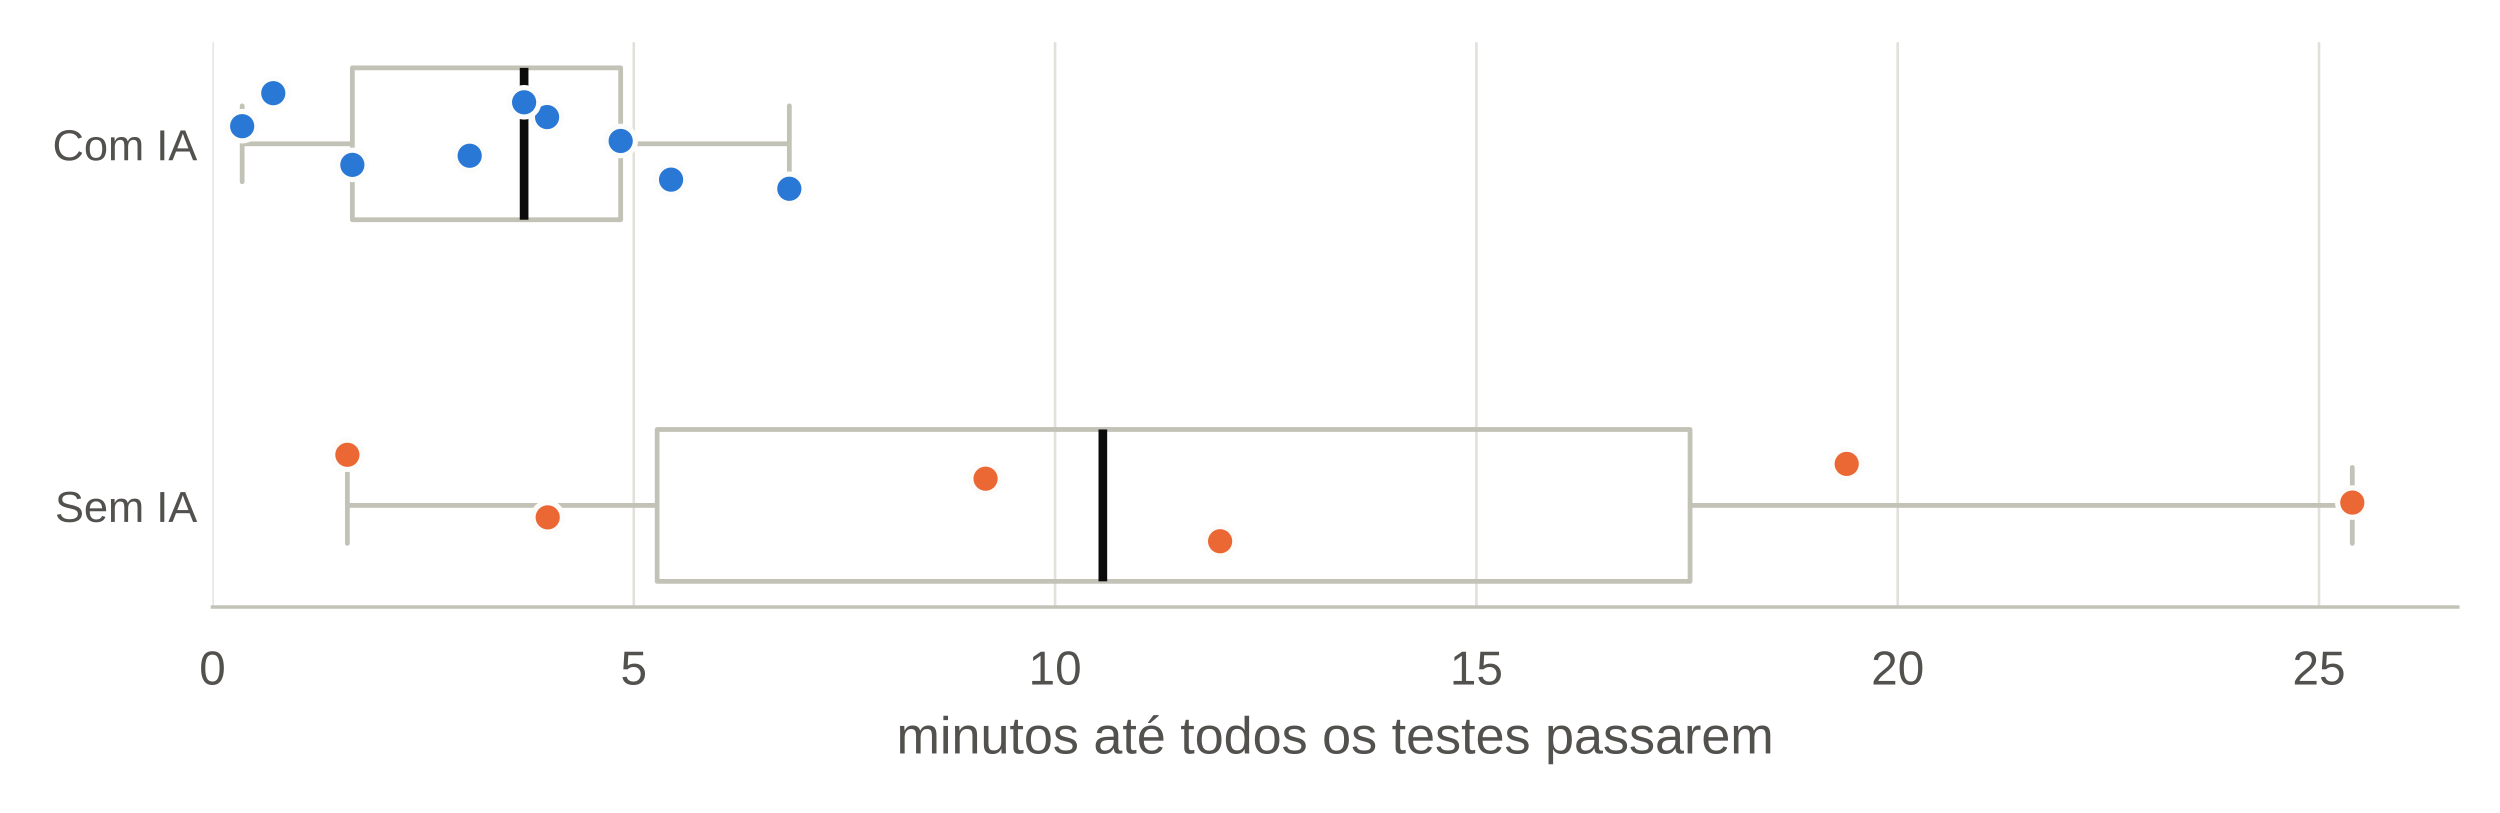
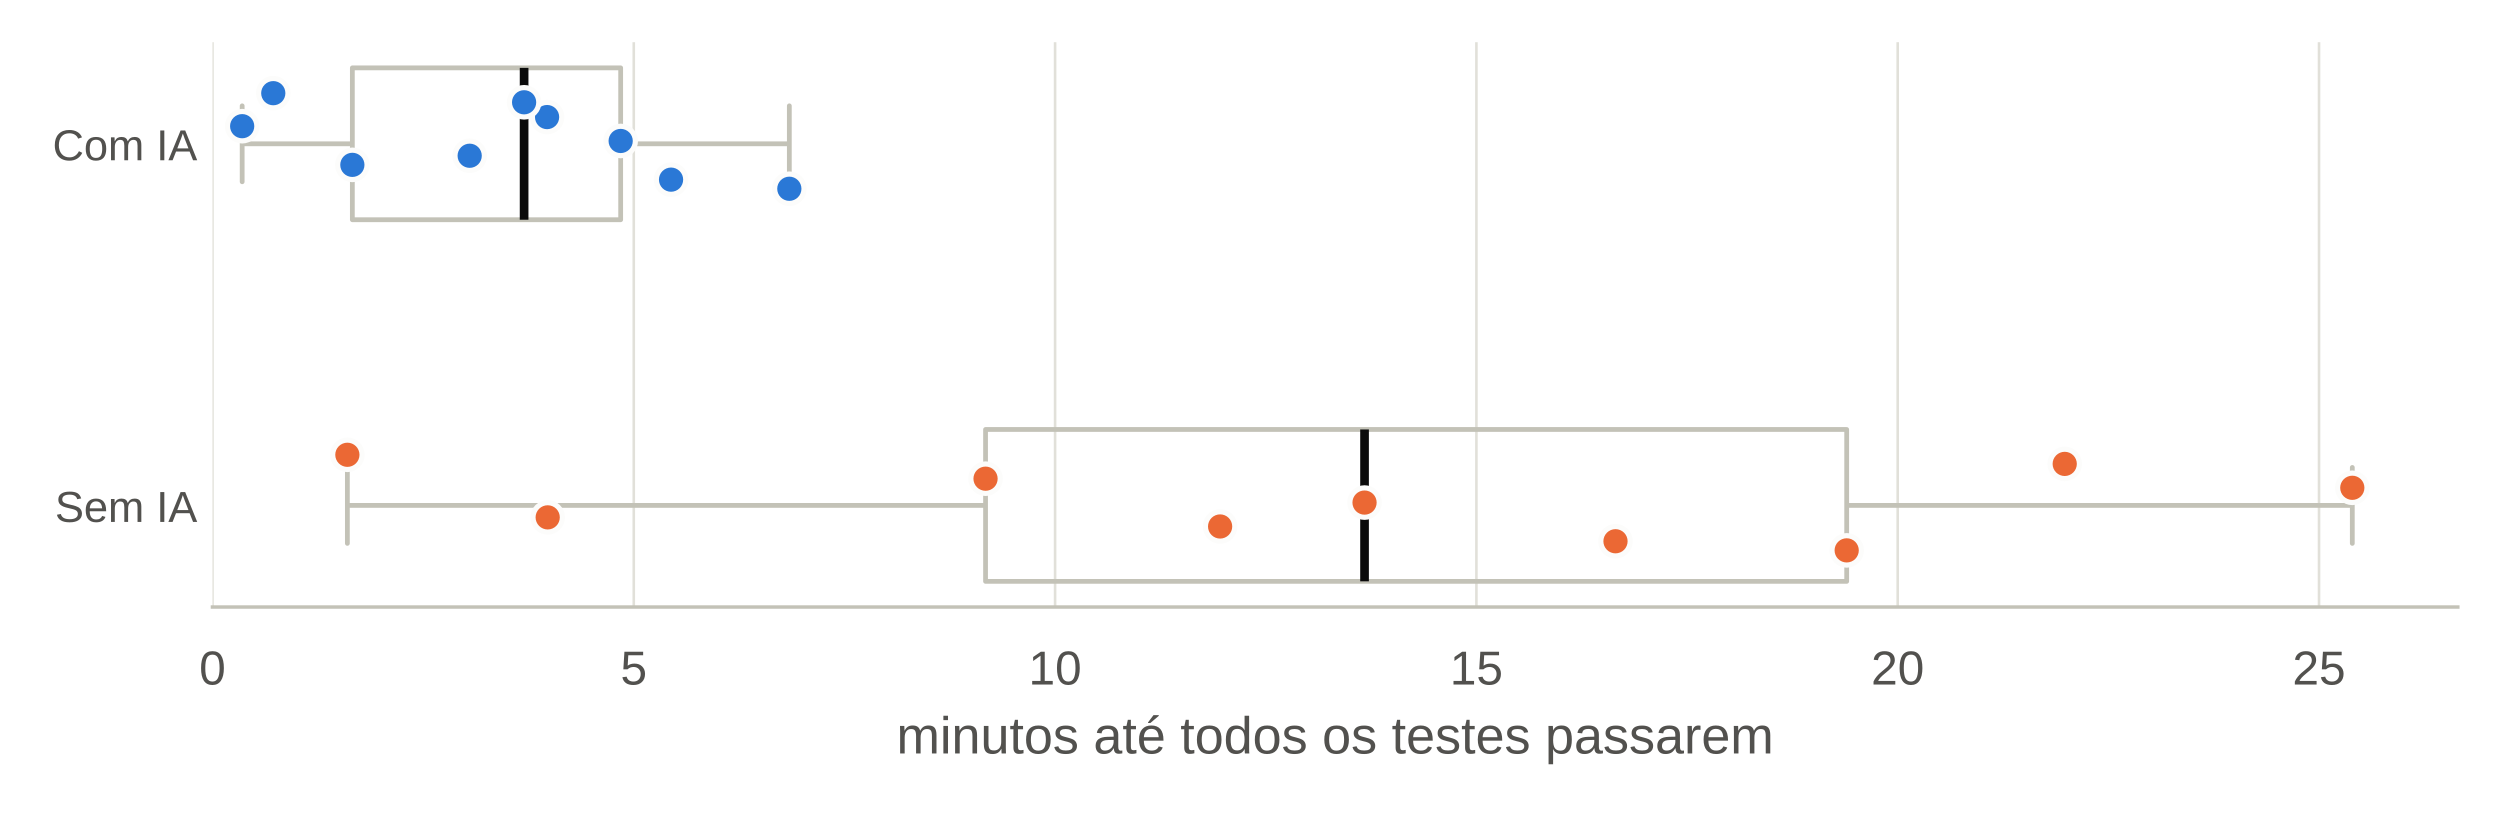
<svg xmlns="http://www.w3.org/2000/svg" xmlns:xlink="http://www.w3.org/1999/xlink" width="576pt" height="187.2pt" viewBox="0 0 576 187.2" version="1.1">
  <defs>
    <style type="text/css">*{stroke-linejoin: round; stroke-linecap: butt}</style>
  </defs>
  <g id="figure_1">
    <g id="patch_1">
      <path d="M 0 187.2  L 576 187.2  L 576 0  L 0 0  L 0 187.2  z " style="fill: none" />
    </g>
    <g id="axes_1">
      <g id="patch_2">
        <path d="M 48.95 139.86  L 566.28 139.86  L 566.28 9.72  L 48.95 9.72  L 48.95 139.86  z " style="fill: none" />
      </g>
      <g id="matplotlib.axis_1">
        <g id="xtick_1">
          <g id="line2d_1">
            <path d="M 48.95 139.86  L 48.95 9.72  " clip-path="url(#p41db3fb0ac)" style="fill: none; stroke: #e1e0d9; stroke-width: 0.6; stroke-linecap: round" />
          </g>
          <g id="text_1">
            <text style="fill: #52514e; font: 11px 'Arial', 'DejaVu Sans', 'Liberation Sans', 'Bitstream Vera Sans', sans-serif; text-anchor: middle" x="48.95" y="157.718" transform="rotate(-0 48.95 157.7183)">0</text>
          </g>
        </g>
        <g id="xtick_2">
          <g id="line2d_2">
            <path d="M 146.021 139.86  L 146.021 9.72  " clip-path="url(#p41db3fb0ac)" style="fill: none; stroke: #e1e0d9; stroke-width: 0.6; stroke-linecap: round" />
          </g>
          <g id="text_2">
            <text style="fill: #52514e; font: 11px 'Arial', 'DejaVu Sans', 'Liberation Sans', 'Bitstream Vera Sans', sans-serif; text-anchor: middle" x="146.021" y="157.718" transform="rotate(-0 146.0205 157.7183)">5</text>
          </g>
        </g>
        <g id="xtick_3">
          <g id="line2d_3">
            <path d="M 243.091 139.86  L 243.091 9.72  " clip-path="url(#p41db3fb0ac)" style="fill: none; stroke: #e1e0d9; stroke-width: 0.6; stroke-linecap: round" />
          </g>
          <g id="text_3">
            <text style="fill: #52514e; font: 11px 'Arial', 'DejaVu Sans', 'Liberation Sans', 'Bitstream Vera Sans', sans-serif; text-anchor: middle" x="243.091" y="157.718" transform="rotate(-0 243.0911 157.7183)">10</text>
          </g>
        </g>
        <g id="xtick_4">
          <g id="line2d_4">
            <path d="M 340.162 139.86  L 340.162 9.72  " clip-path="url(#p41db3fb0ac)" style="fill: none; stroke: #e1e0d9; stroke-width: 0.6; stroke-linecap: round" />
          </g>
          <g id="text_4">
            <text style="fill: #52514e; font: 11px 'Arial', 'DejaVu Sans', 'Liberation Sans', 'Bitstream Vera Sans', sans-serif; text-anchor: middle" x="340.162" y="157.718" transform="rotate(-0 340.1616 157.7183)">15</text>
          </g>
        </g>
        <g id="xtick_5">
          <g id="line2d_5">
            <path d="M 437.232 139.86  L 437.232 9.72  " clip-path="url(#p41db3fb0ac)" style="fill: none; stroke: #e1e0d9; stroke-width: 0.6; stroke-linecap: round" />
          </g>
          <g id="text_5">
            <text style="fill: #52514e; font: 11px 'Arial', 'DejaVu Sans', 'Liberation Sans', 'Bitstream Vera Sans', sans-serif; text-anchor: middle" x="437.232" y="157.718" transform="rotate(-0 437.2321 157.7183)">20</text>
          </g>
        </g>
        <g id="xtick_6">
          <g id="line2d_6">
            <path d="M 534.303 139.86  L 534.303 9.72  " clip-path="url(#p41db3fb0ac)" style="fill: none; stroke: #e1e0d9; stroke-width: 0.6; stroke-linecap: round" />
          </g>
          <g id="text_6">
            <text style="fill: #52514e; font: 11px 'Arial', 'DejaVu Sans', 'Liberation Sans', 'Bitstream Vera Sans', sans-serif; text-anchor: middle" x="534.303" y="157.718" transform="rotate(-0 534.3027 157.7183)">25</text>
          </g>
        </g>
        <g id="text_7">
          <text style="fill: #52514e; font: 12px 'Arial', 'DejaVu Sans', 'Liberation Sans', 'Bitstream Vera Sans', sans-serif; text-anchor: middle" x="307.615" y="173.604" transform="rotate(-0 307.615 173.6041)">minutos até todos os testes passarem</text>
        </g>
      </g>
      <g id="matplotlib.axis_2">
        <g id="ytick_1">
          <g id="text_8">
            <text style="fill: #52514e; font: 10px 'Arial', 'DejaVu Sans', 'Liberation Sans', 'Bitstream Vera Sans', sans-serif; text-anchor: end" x="45.45" y="36.931" transform="rotate(-0 45.45 36.93109)">Com IA</text>
          </g>
        </g>
        <g id="ytick_2">
          <g id="text_9">
            <text style="fill: #52514e; font: 10px 'Arial', 'DejaVu Sans', 'Liberation Sans', 'Bitstream Vera Sans', sans-serif; text-anchor: end" x="45.45" y="120.247" transform="rotate(-0 45.45 120.2473)">Sem IA</text>
          </g>
        </g>
      </g>
      <g id="line2d_7">
        <path d="M 81.183 15.635  L 81.183 50.628  L 143.002 50.628  L 143.002 15.635  L 81.183 15.635  " clip-path="url(#p41db3fb0ac)" style="fill: none; stroke: #c3c2b7; stroke-width: 1.1; stroke-linecap: round" />
      </g>
      <g id="line2d_8">
        <path d="M 81.183 33.132  L 55.796 33.132  " clip-path="url(#p41db3fb0ac)" style="fill: none; stroke: #c3c2b7; stroke-width: 1.1" />
      </g>
      <g id="line2d_9">
        <path d="M 143.002 33.132  L 181.862 33.132  " clip-path="url(#p41db3fb0ac)" style="fill: none; stroke: #c3c2b7; stroke-width: 1.1" />
      </g>
      <g id="line2d_10">
        <path d="M 55.796 24.384  L 55.796 41.88  " clip-path="url(#p41db3fb0ac)" style="fill: none; stroke: #c3c2b7; stroke-width: 1.1; stroke-linecap: round" />
      </g>
      <g id="line2d_11">
        <path d="M 181.862 24.384  L 181.862 41.88  " clip-path="url(#p41db3fb0ac)" style="fill: none; stroke: #c3c2b7; stroke-width: 1.1; stroke-linecap: round" />
      </g>
      <g id="line2d_12">
-         <path d="M 151.409 98.952  L 151.409 133.945  L 389.386 133.945  L 389.386 98.952  L 151.409 98.952  " clip-path="url(#p41db3fb0ac)" style="fill: none; stroke: #c3c2b7; stroke-width: 1.1; stroke-linecap: round" />
+         <path d="M 227.07 98.952  L 227.07 133.945  L 425.477 133.945  L 425.477 98.952  L 227.07 98.952  " clip-path="url(#p41db3fb0ac)" style="fill: none; stroke: #c3c2b7; stroke-width: 1.1; stroke-linecap: round" />
      </g>
      <g id="line2d_13">
-         <path d="M 151.409 116.448  L 80.035 116.448  " clip-path="url(#p41db3fb0ac)" style="fill: none; stroke: #c3c2b7; stroke-width: 1.1" />
+         <path d="M 227.07 116.448  L 80.035 116.448  " clip-path="url(#p41db3fb0ac)" style="fill: none; stroke: #c3c2b7; stroke-width: 1.1" />
      </g>
      <g id="line2d_14">
-         <path d="M 389.386 116.448  L 541.971 116.448  " clip-path="url(#p41db3fb0ac)" style="fill: none; stroke: #c3c2b7; stroke-width: 1.1" />
+         <path d="M 425.477 116.448  L 541.971 116.448  " clip-path="url(#p41db3fb0ac)" style="fill: none; stroke: #c3c2b7; stroke-width: 1.1" />
      </g>
      <g id="line2d_15">
        <path d="M 80.035 107.7  L 80.035 125.196  " clip-path="url(#p41db3fb0ac)" style="fill: none; stroke: #c3c2b7; stroke-width: 1.1; stroke-linecap: round" />
      </g>
      <g id="line2d_16">
        <path d="M 541.971 107.7  L 541.971 125.196  " clip-path="url(#p41db3fb0ac)" style="fill: none; stroke: #c3c2b7; stroke-width: 1.1; stroke-linecap: round" />
      </g>
      <g id="line2d_17">
        <path d="M 120.754 15.635  L 120.754 50.628  " clip-path="url(#p41db3fb0ac)" style="fill: none; stroke: #0b0b0b; stroke-width: 2" />
      </g>
      <g id="line2d_18">
-         <path d="M 254.093 98.952  L 254.093 133.945  " clip-path="url(#p41db3fb0ac)" style="fill: none; stroke: #0b0b0b; stroke-width: 2" />
+         <path d="M 314.391 98.952  L 314.391 133.945  " clip-path="url(#p41db3fb0ac)" style="fill: none; stroke: #0b0b0b; stroke-width: 2" />
      </g>
      <g id="patch_3">
        <path d="M 48.95 139.86  L 566.28 139.86  " style="fill: none; stroke: #c3c2b7; stroke-width: 0.8; stroke-linejoin: miter; stroke-linecap: square" />
      </g>
      <g id="dist-A_kata-01_semia">
        <defs>
          <path id="m74861bcae5" d="M 0 3.391  C 0.899 3.391 1.762 3.034 2.398 2.398  C 3.034 1.762 3.391 0.899 3.391 0  C 3.391 -0.899 3.034 -1.762 2.398 -2.398  C 1.762 -3.034 0.899 -3.391 0 -3.391  C -0.899 -3.391 -1.762 -3.034 -2.398 -2.398  C -3.034 -1.762 -3.391 -0.899 -3.391 0  C -3.391 0.899 -3.034 1.762 -2.398 2.398  C -1.762 3.034 -0.899 3.391 0 3.391  z " style="stroke: #fcfcfb; stroke-width: 1.2" />
        </defs>
        <g clip-path="url(#p41db3fb0ac)">
          <use xlink:href="#m74861bcae5" x="80.035" y="104.784" style="fill: #eb6834; stroke: #fcfcfb; stroke-width: 1.2" />
        </g>
      </g>
      <g id="dist-A_kata-03_semia">
        <g clip-path="url(#p41db3fb0ac)">
          <use xlink:href="#m74861bcae5" x="126.188" y="119.201" style="fill: #eb6834; stroke: #fcfcfb; stroke-width: 1.2" />
        </g>
      </g>
      <g id="dist-A_kata-05_semia">
        <g clip-path="url(#p41db3fb0ac)">
          <use xlink:href="#m74861bcae5" x="227.07" y="110.289" style="fill: #eb6834; stroke: #fcfcfb; stroke-width: 1.2" />
        </g>
      </g>
+       <g id="dist-joaquim_vilela_kata-02_sem-ia_20260924T222719702498Z">
+         <g clip-path="url(#p41db3fb0ac)">
+           <use xlink:href="#m74861bcae5" x="372.211" y="124.706" style="fill: #eb6834; stroke: #fcfcfb; stroke-width: 1.2" />
+         </g>
+       </g>
+       <g id="dist-joaquim_vilela_kata-04_sem-ia_20260924T224514601804Z">
+         <g clip-path="url(#p41db3fb0ac)">
+           <use xlink:href="#m74861bcae5" x="314.391" y="115.795" style="fill: #eb6834; stroke: #fcfcfb; stroke-width: 1.2" />
+         </g>
+       </g>
+       <g id="dist-joaquim_vilela_kata-06_sem-ia_20260924T230216201071Z">
+         <g clip-path="url(#p41db3fb0ac)">
+           <use xlink:href="#m74861bcae5" x="475.712" y="106.883" style="fill: #eb6834; stroke: #fcfcfb; stroke-width: 1.2" />
+         </g>
+       </g>
      <g id="dist-vitor_kata-02_sem-ia_20260924T000843697771Z">
        <g clip-path="url(#p41db3fb0ac)">
-           <use xlink:href="#m74861bcae5" x="281.115" y="124.706" style="fill: #eb6834; stroke: #fcfcfb; stroke-width: 1.2" />
+           <use xlink:href="#m74861bcae5" x="281.115" y="121.3" style="fill: #eb6834; stroke: #fcfcfb; stroke-width: 1.2" />
        </g>
      </g>
      <g id="dist-vitor_kata-04_sem-ia_20260924T002813093564Z">
        <g clip-path="url(#p41db3fb0ac)">
-           <use xlink:href="#m74861bcae5" x="541.971" y="115.795" style="fill: #eb6834; stroke: #fcfcfb; stroke-width: 1.2" />
+           <use xlink:href="#m74861bcae5" x="541.971" y="112.389" style="fill: #eb6834; stroke: #fcfcfb; stroke-width: 1.2" />
        </g>
      </g>
      <g id="dist-vitor_kata-06_sem-ia_20260924T004538662549Z">
        <g clip-path="url(#p41db3fb0ac)">
-           <use xlink:href="#m74861bcae5" x="425.477" y="106.883" style="fill: #eb6834; stroke: #fcfcfb; stroke-width: 1.2" />
+           <use xlink:href="#m74861bcae5" x="425.477" y="126.806" style="fill: #eb6834; stroke: #fcfcfb; stroke-width: 1.2" />
        </g>
      </g>
      <g id="dist-A_kata-02_comia">
        <defs>
          <path id="m60f7a953e0" d="M 0 3.391  C 0.899 3.391 1.762 3.034 2.398 2.398  C 3.034 1.762 3.391 0.899 3.391 0  C 3.391 -0.899 3.034 -1.762 2.398 -2.398  C 1.762 -3.034 0.899 -3.391 0 -3.391  C -0.899 -3.391 -1.762 -3.034 -2.398 -2.398  C -3.034 -1.762 -3.391 -0.899 -3.391 0  C -3.391 0.899 -3.034 1.762 -2.398 2.398  C -1.762 3.034 -0.899 3.391 0 3.391  z " style="stroke: #fcfcfb; stroke-width: 1.2" />
        </defs>
        <g clip-path="url(#p41db3fb0ac)">
          <use xlink:href="#m60f7a953e0" x="62.962" y="21.468" style="fill: #2a78d6; stroke: #fcfcfb; stroke-width: 1.2" />
        </g>
      </g>
      <g id="dist-A_kata-04_comia">
        <g clip-path="url(#p41db3fb0ac)">
          <use xlink:href="#m60f7a953e0" x="108.214" y="35.885" style="fill: #2a78d6; stroke: #fcfcfb; stroke-width: 1.2" />
        </g>
      </g>
      <g id="dist-A_kata-06_comia">
        <g clip-path="url(#p41db3fb0ac)">
          <use xlink:href="#m60f7a953e0" x="126.048" y="26.973" style="fill: #2a78d6; stroke: #fcfcfb; stroke-width: 1.2" />
        </g>
      </g>
      <g id="dist-joaquim_vilela_kata-01_com-ia_20260918T003546014662Z">
        <g clip-path="url(#p41db3fb0ac)">
          <use xlink:href="#m60f7a953e0" x="154.61" y="41.39" style="fill: #2a78d6; stroke: #fcfcfb; stroke-width: 1.2" />
        </g>
      </g>
      <g id="dist-joaquim_vilela_kata-03_com-ia_20260918T010625012442Z">
        <g clip-path="url(#p41db3fb0ac)">
          <use xlink:href="#m60f7a953e0" x="143.002" y="32.479" style="fill: #2a78d6; stroke: #fcfcfb; stroke-width: 1.2" />
        </g>
      </g>
      <g id="dist-joaquim_vilela_kata-05_com-ia_20260918T020805552406Z">
        <g clip-path="url(#p41db3fb0ac)">
          <use xlink:href="#m60f7a953e0" x="120.754" y="23.567" style="fill: #2a78d6; stroke: #fcfcfb; stroke-width: 1.2" />
        </g>
      </g>
      <g id="dist-vitor_kata-01_com-ia_20260918T002448475437Z">
        <g clip-path="url(#p41db3fb0ac)">
          <use xlink:href="#m60f7a953e0" x="81.183" y="37.984" style="fill: #2a78d6; stroke: #fcfcfb; stroke-width: 1.2" />
        </g>
      </g>
      <g id="dist-vitor_kata-03_com-ia_20260918T003149985965Z">
        <g clip-path="url(#p41db3fb0ac)">
          <use xlink:href="#m60f7a953e0" x="55.796" y="29.073" style="fill: #2a78d6; stroke: #fcfcfb; stroke-width: 1.2" />
        </g>
      </g>
      <g id="dist-vitor_kata-05_com-ia_20260918T004340442738Z">
        <g clip-path="url(#p41db3fb0ac)">
          <use xlink:href="#m60f7a953e0" x="181.862" y="43.49" style="fill: #2a78d6; stroke: #fcfcfb; stroke-width: 1.2" />
        </g>
      </g>
    </g>
  </g>
  <defs>
    <clipPath id="p41db3fb0ac">
      <rect x="48.95" y="9.72" width="517.33" height="130.14" />
    </clipPath>
  </defs>
</svg>
